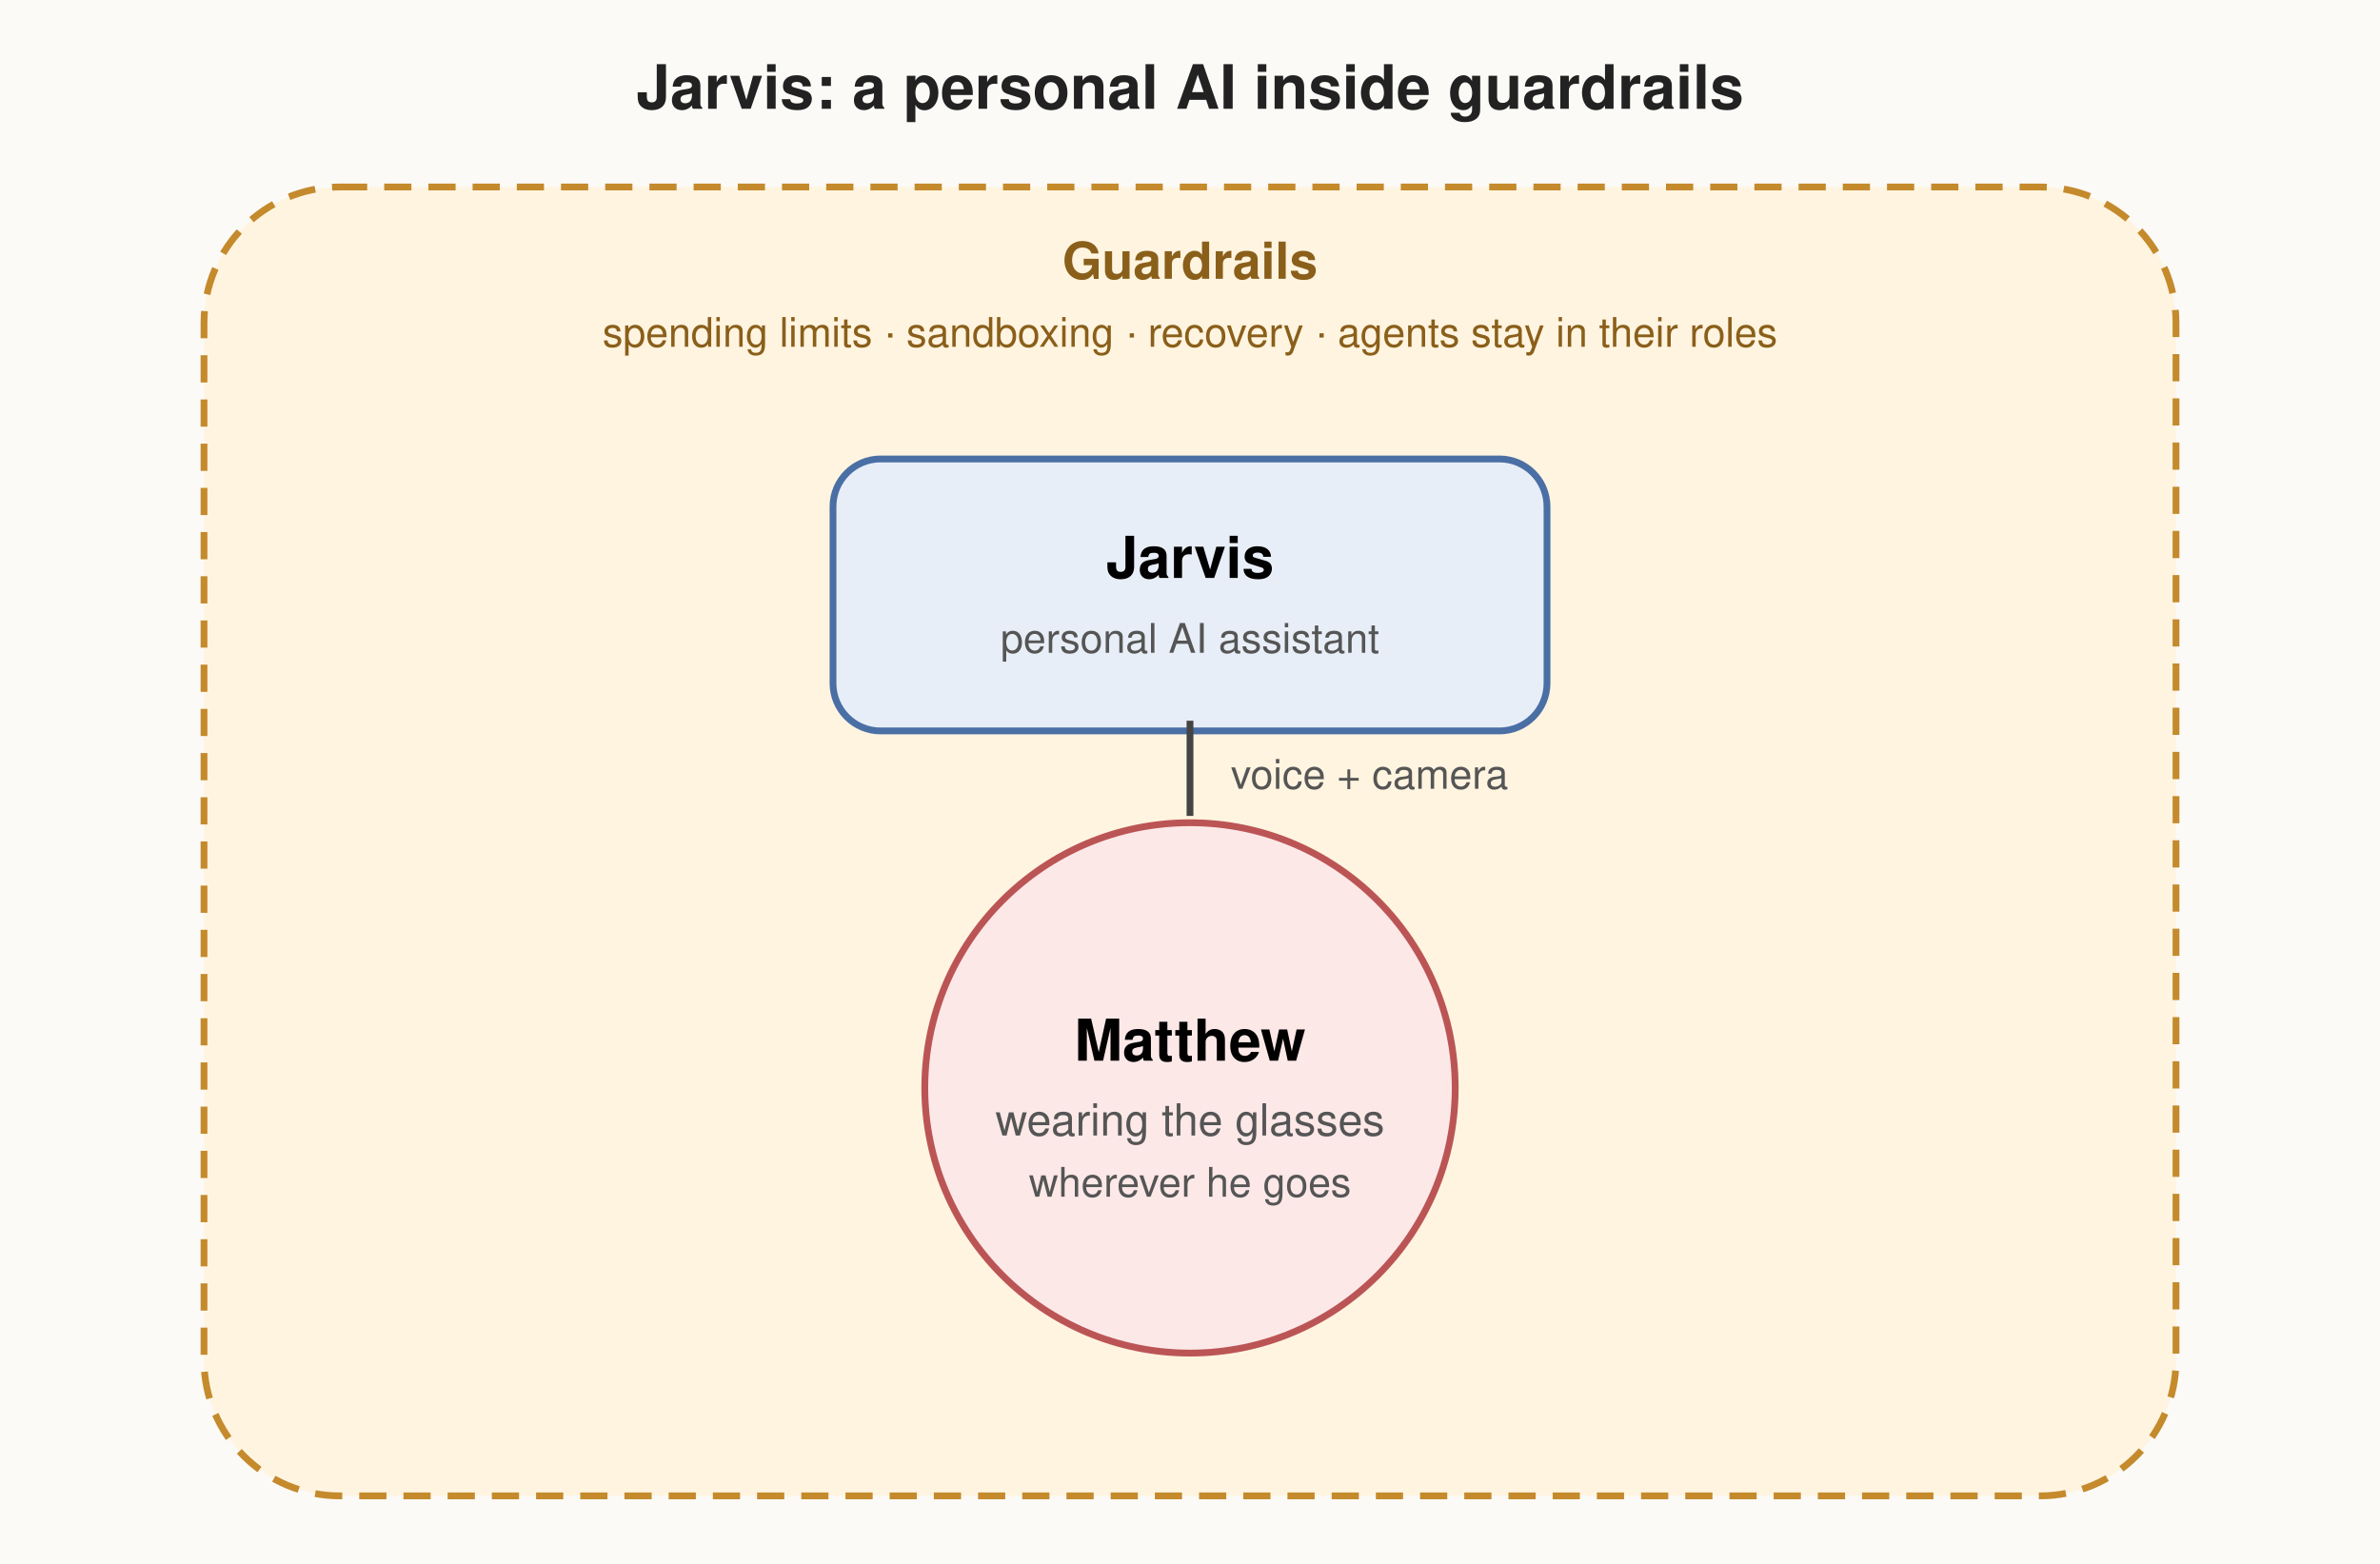
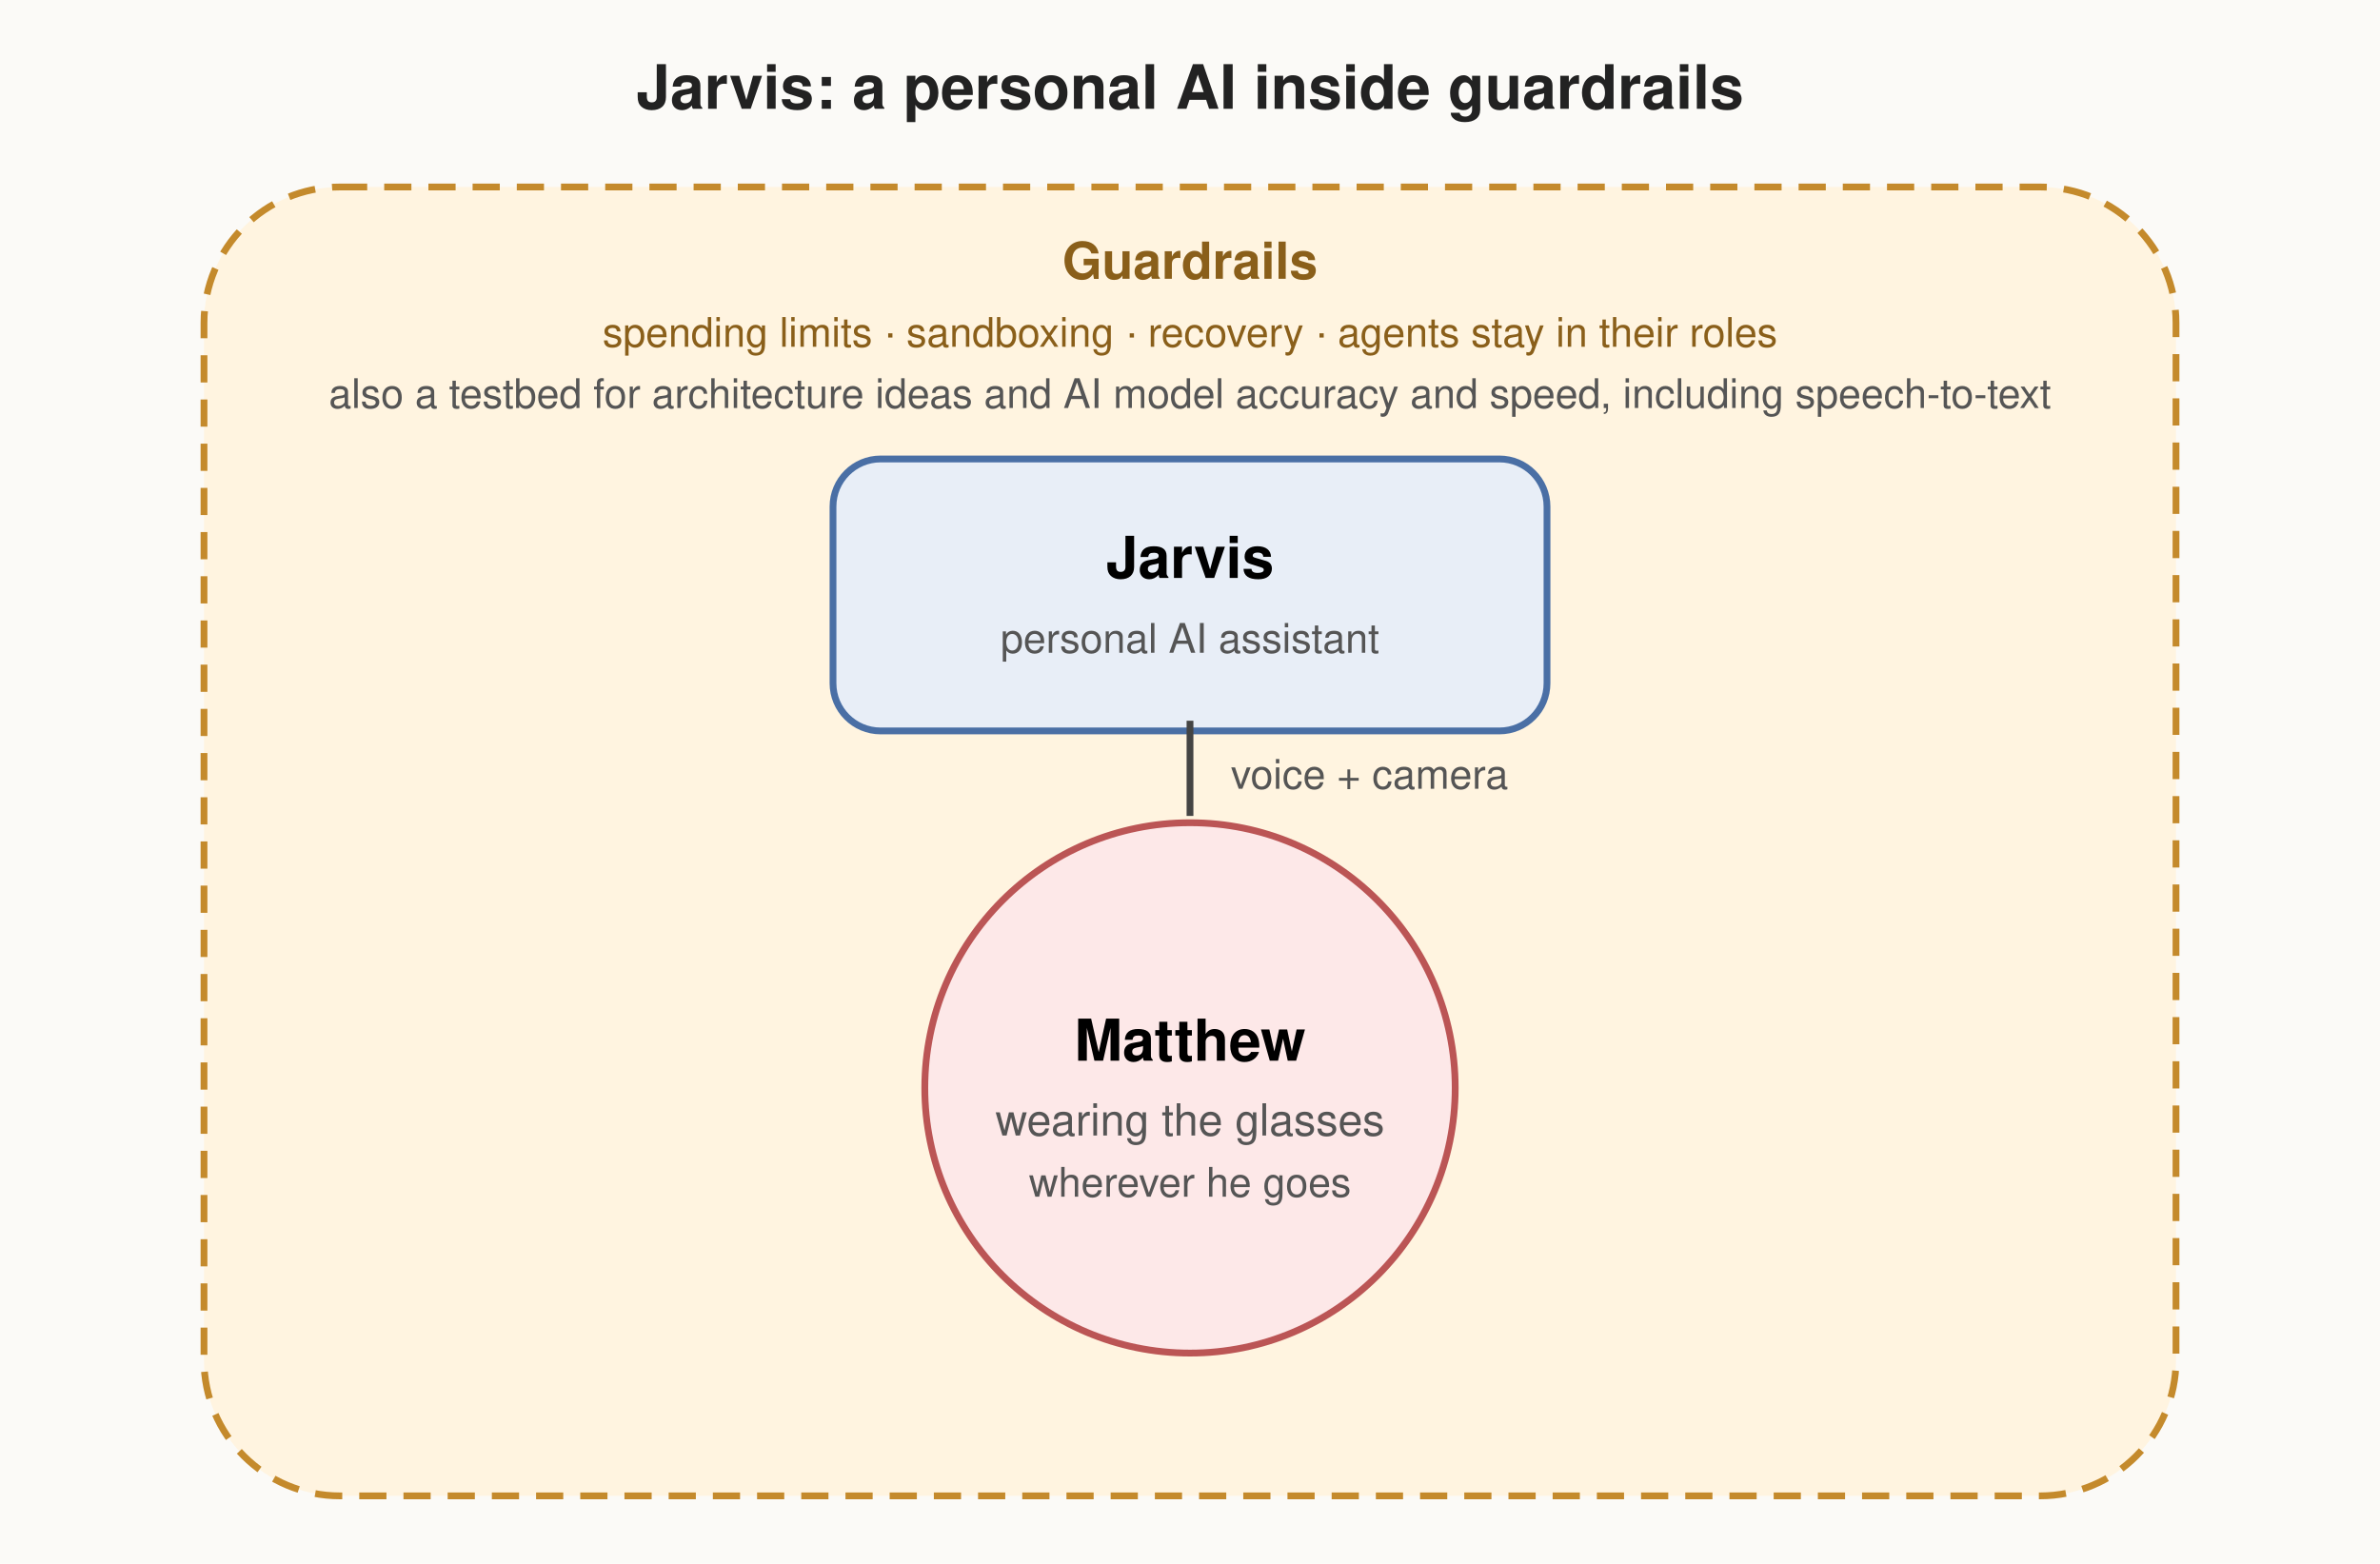
<svg xmlns="http://www.w3.org/2000/svg" width="700" height="460" viewBox="0 0 700 460" font-family="Helvetica,Arial,sans-serif" font-size="15">
  <rect width="700" height="460" fill="#fbfaf7" />
  <text x="350" y="32" text-anchor="middle" font-size="18" font-weight="bold" fill="#222">Jarvis: a personal AI inside guardrails</text>
  <rect x="60" y="55" width="580" height="385" rx="40" fill="#fff4e0" stroke="#c48a2c" stroke-width="2" stroke-dasharray="8 5" />
  <text x="350" y="82" text-anchor="middle" font-weight="bold" fill="#8a5f1a">Guardrails</text>
  <text x="350" y="102" text-anchor="middle" font-size="12" fill="#8a5f1a">spending limits · sandboxing · recovery · agents stay in their roles</text>
+   <text x="350" y="120" text-anchor="middle" font-size="12" fill="#555">also a testbed for architecture ideas and AI model accuracy and speed, including speech-to-text</text>
  <rect x="245" y="135" width="210" height="80" rx="14" fill="#e8eef7" stroke="#4a6fa5" stroke-width="2" />
  <text x="350" y="170" text-anchor="middle" font-weight="bold" font-size="17">Jarvis</text>
  <text x="350" y="192" text-anchor="middle" font-size="12" fill="#555">personal AI assistant</text>
  <circle cx="350" cy="320" r="78" fill="#fde8e8" stroke="#b55" stroke-width="2" />
  <text x="350" y="312" text-anchor="middle" font-weight="bold" font-size="17">Matthew</text>
  <text x="350" y="334" text-anchor="middle" font-size="13" fill="#555">wearing the glasses</text>
  <text x="350" y="352" text-anchor="middle" font-size="12" fill="#555">wherever he goes</text>
  <line x1="350" y1="212" x2="350" y2="240" stroke="#444" stroke-width="2" />
  <text x="362" y="232" font-size="12" fill="#555">voice + camera</text>
</svg>
